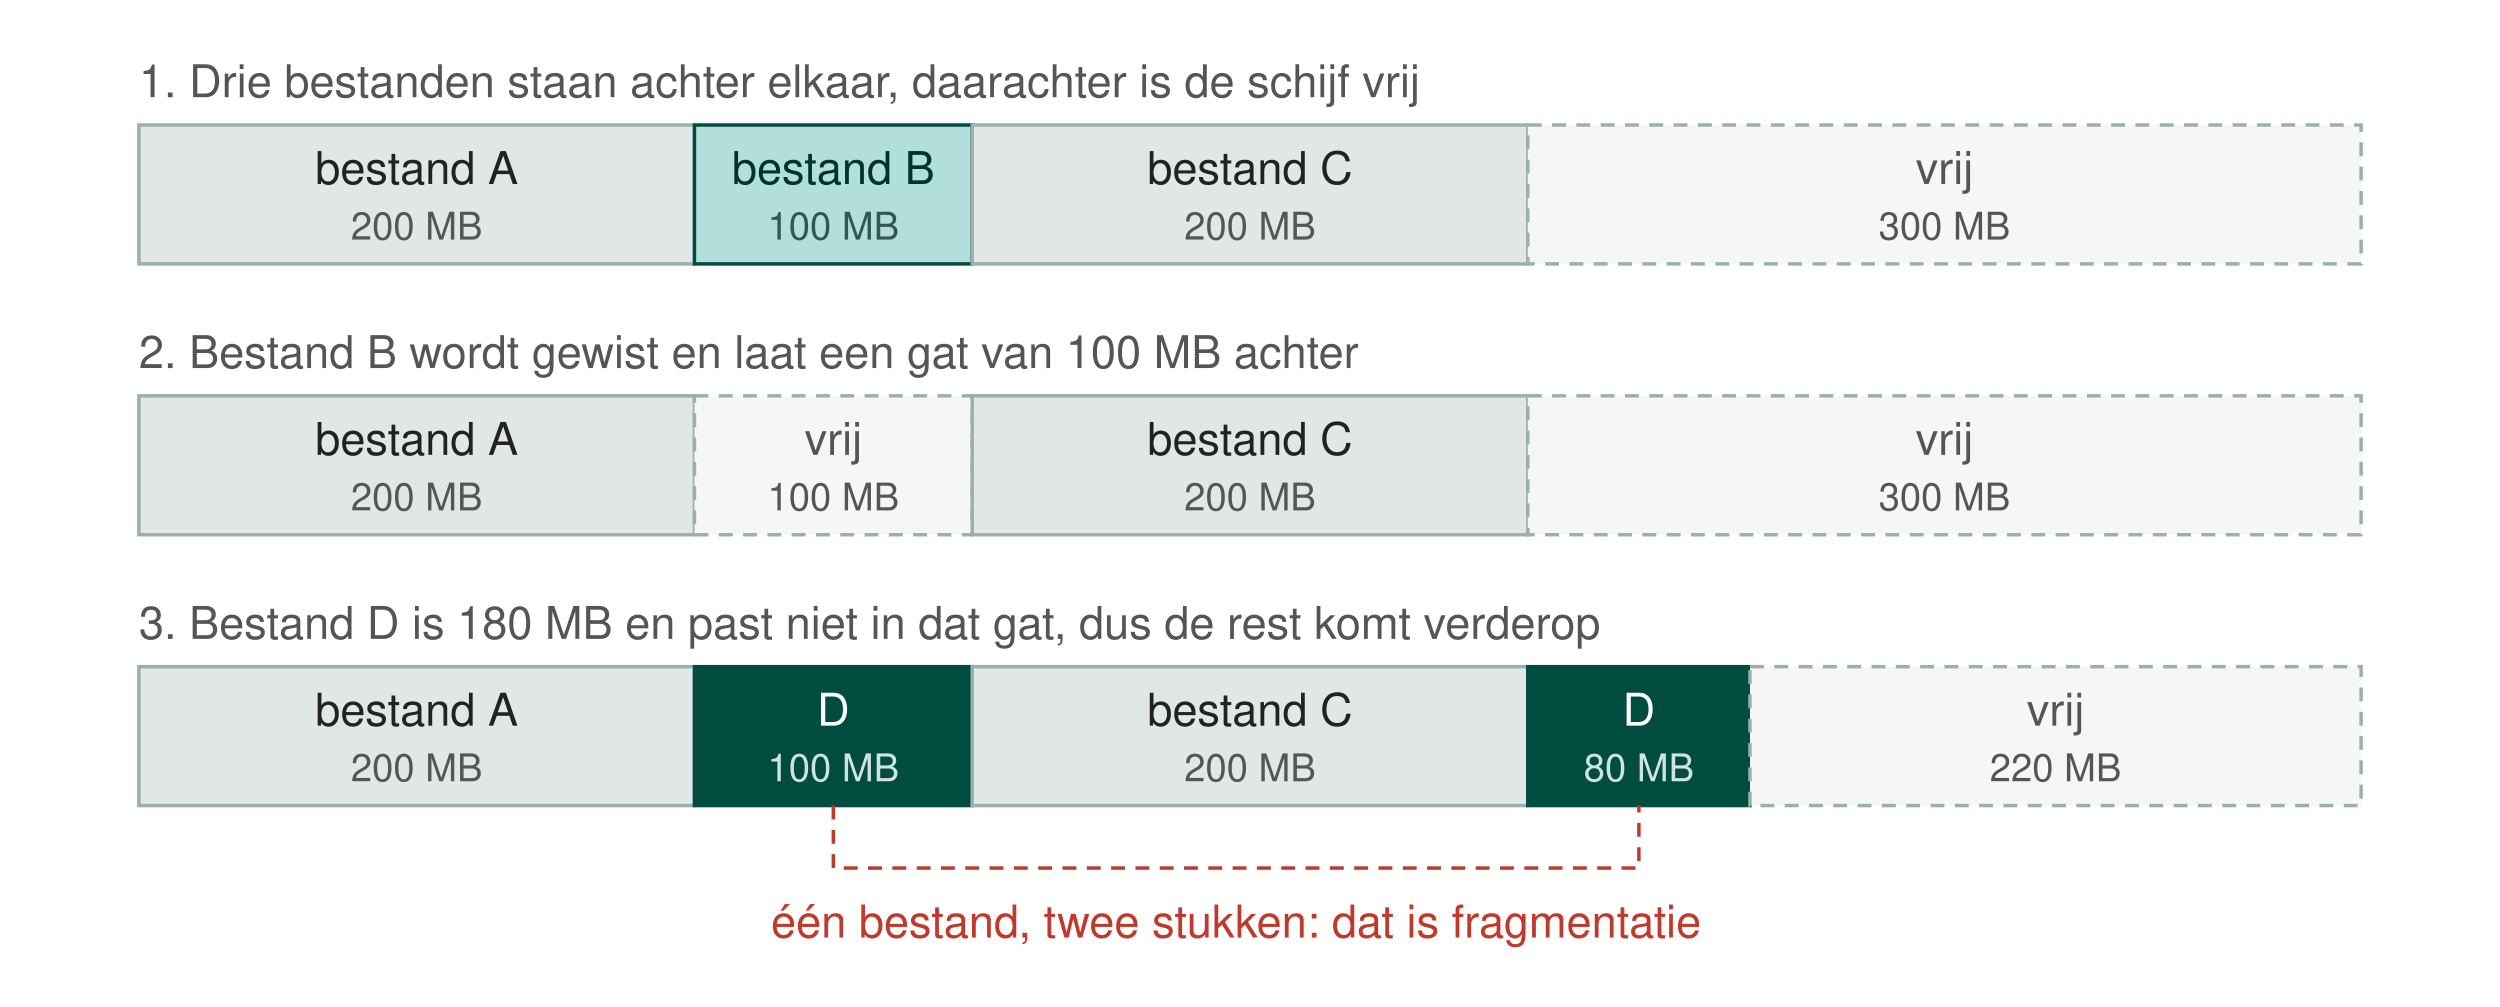
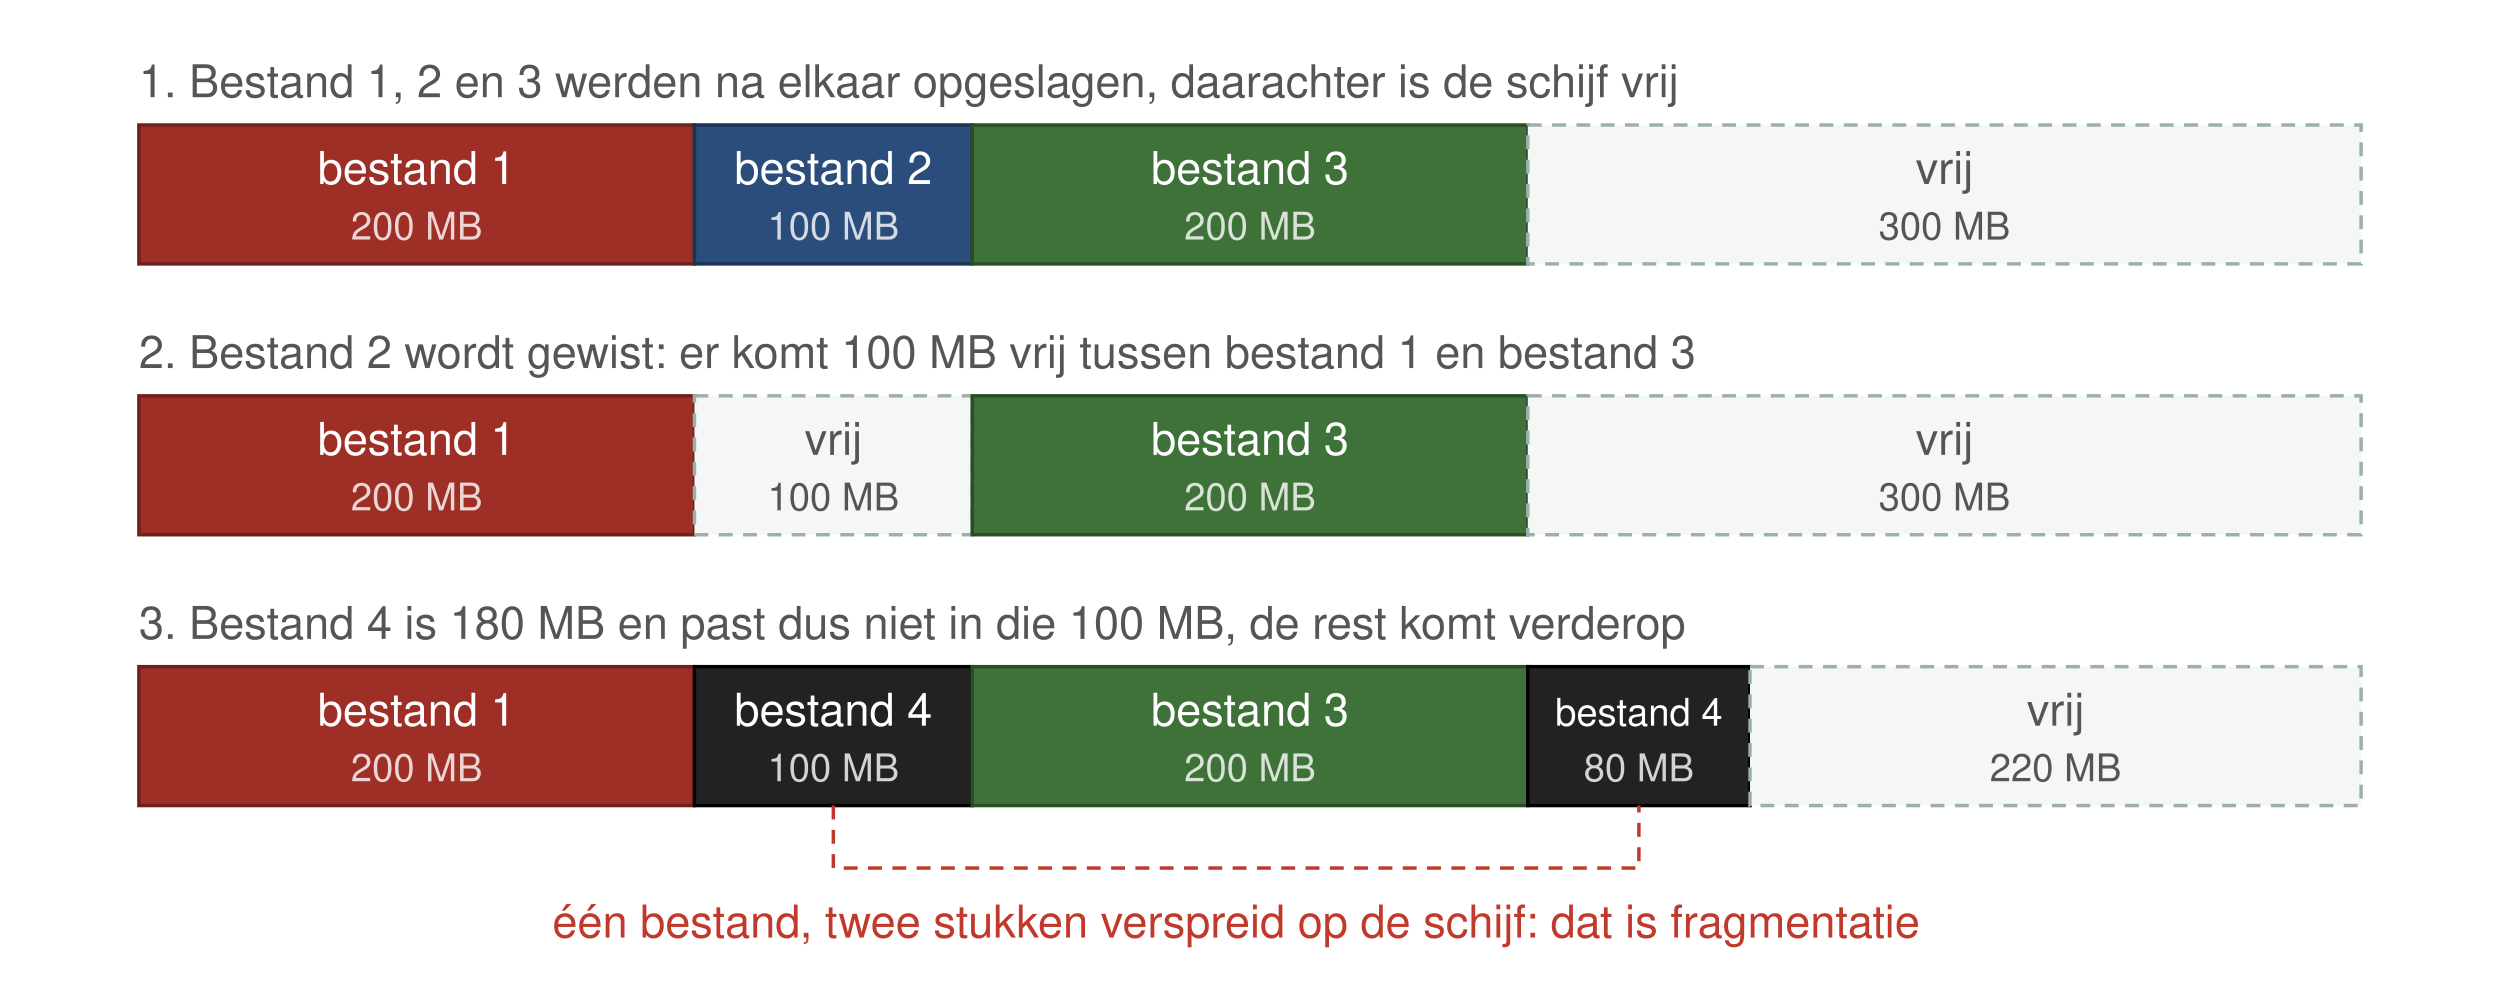
<svg xmlns="http://www.w3.org/2000/svg" viewBox="0 0 720 290" width="720" height="290" font-family="Segoe UI, Helvetica, Arial, sans-serif" role="img" aria-labelledby="titel">
  <rect width="720" height="290" fill="#ffffff" />
-   <text x="40" y="28" font-size="13" fill="#555">1. Drie bestanden staan achter elkaar, daarachter is de schijf
-         vrij</text>
-   <rect x="40" y="36" width="160" height="40" fill="#e0e7e5" stroke="#9bb0ac" />
-   <text x="120" y="53" font-size="13" fill="#222" text-anchor="middle">bestand A</text>
-   <text x="120" y="69" font-size="11" fill="#555" text-anchor="middle">200 MB</text>
-   <rect x="200" y="36" width="80" height="40" fill="#b2dfdb" stroke="#004d40" />
-   <text x="240" y="53" font-size="13" fill="#00332b" text-anchor="middle">bestand B</text>
-   <text x="240" y="69" font-size="11" fill="#33564f" text-anchor="middle">100 MB</text>
-   <rect x="280" y="36" width="160" height="40" fill="#e0e7e5" stroke="#9bb0ac" />
-   <text x="360" y="53" font-size="13" fill="#222" text-anchor="middle">bestand C</text>
-   <text x="360" y="69" font-size="11" fill="#555" text-anchor="middle">200 MB</text>
+   <text x="40" y="28" font-size="13" fill="#555">1. Bestand 1, 2 en 3 werden na elkaar opgeslagen, daarachter is de schijf vrij</text>
+   <rect x="40" y="36" width="160" height="40" fill="#9e2f26" stroke="#6f201a" />
+   <text x="120" y="53" font-size="13" fill="#ffffff" text-anchor="middle">bestand 1</text>
+   <text x="120" y="69" font-size="11" fill="#ffffff" fill-opacity="0.8" text-anchor="middle">200 MB</text>
+   <rect x="200" y="36" width="80" height="40" fill="#2a4d7c" stroke="#1b3453" />
+   <text x="240" y="53" font-size="13" fill="#ffffff" text-anchor="middle">bestand 2</text>
+   <text x="240" y="69" font-size="11" fill="#ffffff" fill-opacity="0.8" text-anchor="middle">100 MB</text>
+   <rect x="280" y="36" width="160" height="40" fill="#3f7238" stroke="#2a4d26" />
+   <text x="360" y="53" font-size="13" fill="#ffffff" text-anchor="middle">bestand 3</text>
+   <text x="360" y="69" font-size="11" fill="#ffffff" fill-opacity="0.8" text-anchor="middle">200 MB</text>
  <rect x="440" y="36" width="240" height="40" fill="#f5f7f7" stroke="#9bb0ac" stroke-dasharray="4 3" />
  <text x="560" y="53" font-size="13" fill="#555" text-anchor="middle">vrij</text>
  <text x="560" y="69" font-size="11" fill="#555" text-anchor="middle">300 MB</text>
-   <text x="40" y="106" font-size="13" fill="#555">2. Bestand B wordt gewist en laat een gat van 100 MB
-         achter</text>
-   <rect x="40" y="114" width="160" height="40" fill="#e0e7e5" stroke="#9bb0ac" />
-   <text x="120" y="131" font-size="13" fill="#222" text-anchor="middle">bestand A</text>
-   <text x="120" y="147" font-size="11" fill="#555" text-anchor="middle">200 MB</text>
+   <text x="40" y="106" font-size="13" fill="#555">2. Bestand 2 wordt gewist: er komt 100 MB vrij tussen bestand 1 en bestand 3</text>
+   <rect x="40" y="114" width="160" height="40" fill="#9e2f26" stroke="#6f201a" />
+   <text x="120" y="131" font-size="13" fill="#ffffff" text-anchor="middle">bestand 1</text>
+   <text x="120" y="147" font-size="11" fill="#ffffff" fill-opacity="0.8" text-anchor="middle">200 MB</text>
  <rect x="200" y="114" width="80" height="40" fill="#f5f7f7" stroke="#9bb0ac" stroke-dasharray="4 3" />
  <text x="240" y="131" font-size="13" fill="#555" text-anchor="middle">vrij</text>
  <text x="240" y="147" font-size="11" fill="#555" text-anchor="middle">100 MB</text>
-   <rect x="280" y="114" width="160" height="40" fill="#e0e7e5" stroke="#9bb0ac" />
-   <text x="360" y="131" font-size="13" fill="#222" text-anchor="middle">bestand C</text>
-   <text x="360" y="147" font-size="11" fill="#555" text-anchor="middle">200 MB</text>
+   <rect x="280" y="114" width="160" height="40" fill="#3f7238" stroke="#2a4d26" />
+   <text x="360" y="131" font-size="13" fill="#ffffff" text-anchor="middle">bestand 3</text>
+   <text x="360" y="147" font-size="11" fill="#ffffff" fill-opacity="0.8" text-anchor="middle">200 MB</text>
  <rect x="440" y="114" width="240" height="40" fill="#f5f7f7" stroke="#9bb0ac" stroke-dasharray="4 3" />
  <text x="560" y="131" font-size="13" fill="#555" text-anchor="middle">vrij</text>
  <text x="560" y="147" font-size="11" fill="#555" text-anchor="middle">300 MB</text>
-   <text x="40" y="184" font-size="13" fill="#555">3. Bestand D is 180 MB en past niet in dat gat, dus de rest komt
-         verderop</text>
-   <rect x="40" y="192" width="160" height="40" fill="#e0e7e5" stroke="#9bb0ac" />
-   <text x="120" y="209" font-size="13" fill="#222" text-anchor="middle">bestand A</text>
-   <text x="120" y="225" font-size="11" fill="#555" text-anchor="middle">200 MB</text>
-   <rect x="200" y="192" width="80" height="40" fill="#004d40" stroke="#004d40" />
-   <text x="240" y="209" font-size="13" fill="#ffffff" text-anchor="middle">D</text>
-   <text x="240" y="225" font-size="11" fill="#cfe3e0" text-anchor="middle">100 MB</text>
-   <rect x="280" y="192" width="160" height="40" fill="#e0e7e5" stroke="#9bb0ac" />
-   <text x="360" y="209" font-size="13" fill="#222" text-anchor="middle">bestand C</text>
-   <text x="360" y="225" font-size="11" fill="#555" text-anchor="middle">200 MB</text>
-   <rect x="440" y="192" width="64" height="40" fill="#004d40" stroke="#004d40" />
-   <text x="472" y="209" font-size="13" fill="#ffffff" text-anchor="middle">D</text>
-   <text x="472" y="225" font-size="11" fill="#cfe3e0" text-anchor="middle">80 MB</text>
+   <text x="40" y="184" font-size="13" fill="#555">3. Bestand 4 is 180 MB en past dus niet in die 100 MB, de rest komt verderop</text>
+   <rect x="40" y="192" width="160" height="40" fill="#9e2f26" stroke="#6f201a" />
+   <text x="120" y="209" font-size="13" fill="#ffffff" text-anchor="middle">bestand 1</text>
+   <text x="120" y="225" font-size="11" fill="#ffffff" fill-opacity="0.8" text-anchor="middle">200 MB</text>
+   <rect x="200" y="192" width="80" height="40" fill="#222222" stroke="#000000" />
+   <text x="240" y="209" font-size="13" fill="#ffffff" text-anchor="middle">bestand 4</text>
+   <text x="240" y="225" font-size="11" fill="#ffffff" fill-opacity="0.8" text-anchor="middle">100 MB</text>
+   <rect x="280" y="192" width="160" height="40" fill="#3f7238" stroke="#2a4d26" />
+   <text x="360" y="209" font-size="13" fill="#ffffff" text-anchor="middle">bestand 3</text>
+   <text x="360" y="225" font-size="11" fill="#ffffff" fill-opacity="0.8" text-anchor="middle">200 MB</text>
+   <rect x="440" y="192" width="64" height="40" fill="#222222" stroke="#000000" />
+   <text x="472" y="209" font-size="11" fill="#ffffff" text-anchor="middle">bestand 4</text>
+   <text x="472" y="225" font-size="11" fill="#ffffff" fill-opacity="0.8" text-anchor="middle">80 MB</text>
  <rect x="504" y="192" width="176" height="40" fill="#f5f7f7" stroke="#9bb0ac" stroke-dasharray="4 3" />
  <text x="592" y="209" font-size="13" fill="#555" text-anchor="middle">vrij</text>
  <text x="592" y="225" font-size="11" fill="#555" text-anchor="middle">220 MB</text>
  <path d="M240 232 L240 250 L472 250 L472 232" stroke="#c0392b" stroke-width="1" stroke-dasharray="4 3" fill="none" />
-   <text x="356" y="270" font-size="13" fill="#c0392b" text-anchor="middle">één bestand, twee stukken: dat is
-         fragmentatie</text>
+   <text x="356" y="270" font-size="13" fill="#c0392b" text-anchor="middle">één bestand, twee stukken verspreid op de schijf: dat is fragmentatie</text>
</svg>
